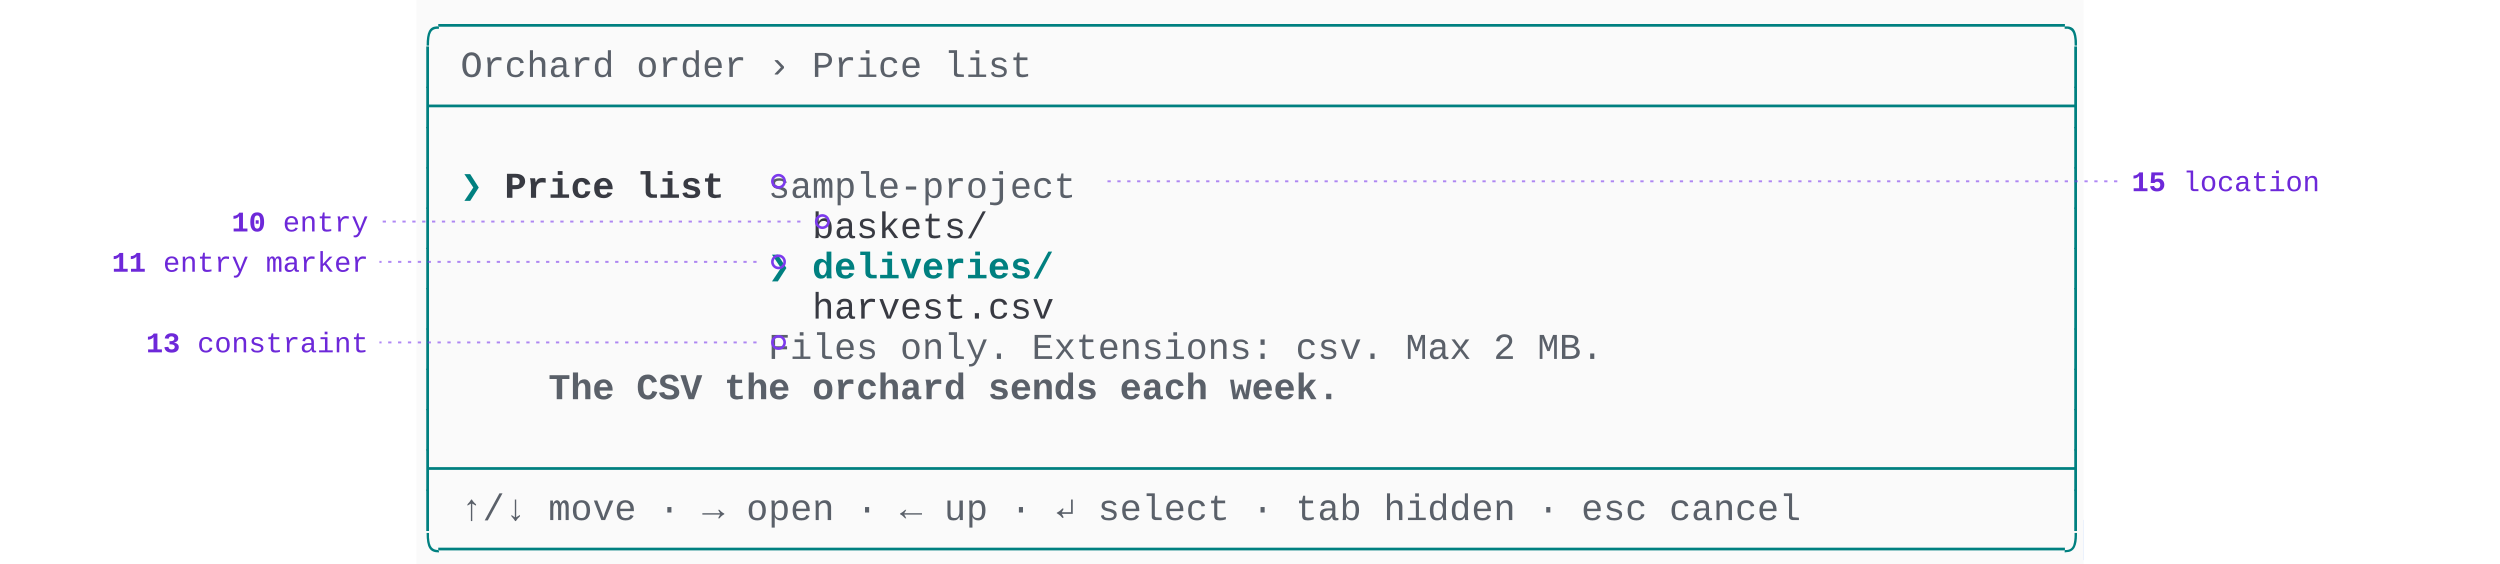
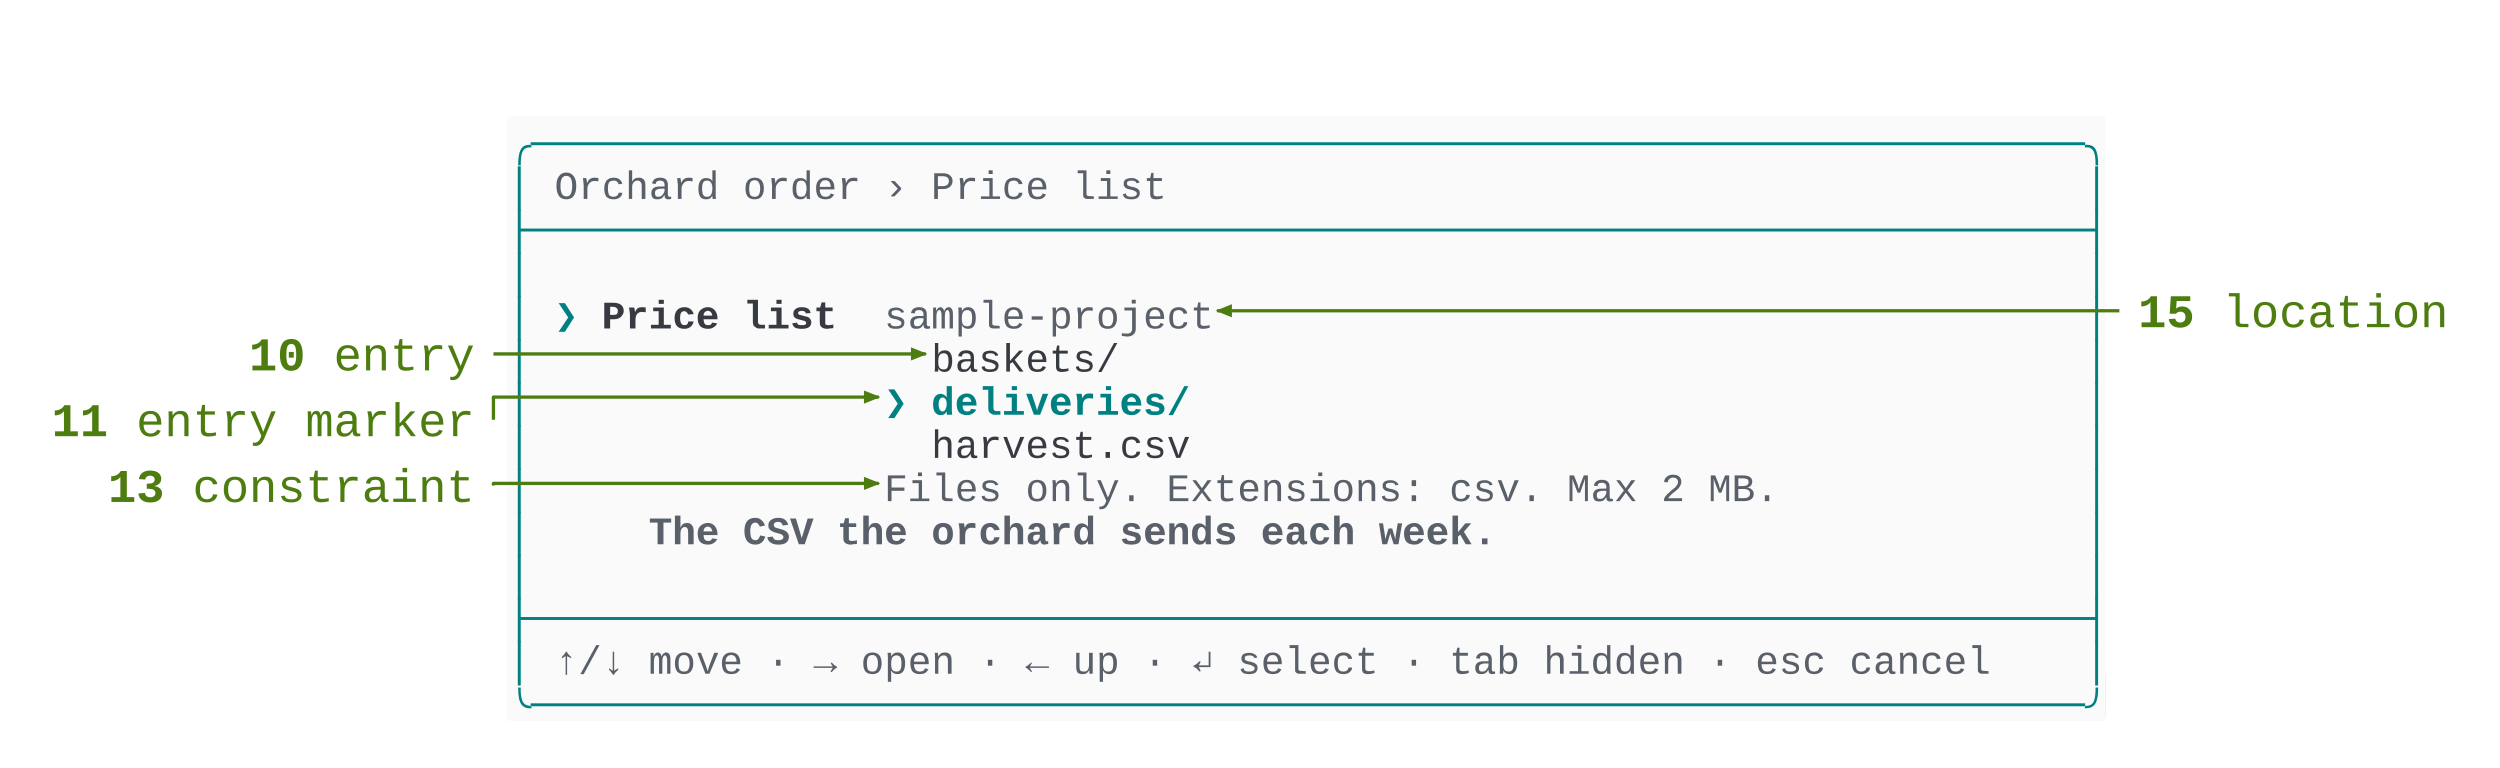
- <svg xmlns="http://www.w3.org/2000/svg" xmlns:xlink="http://www.w3.org/1999/xlink" width="1140.00" height="257.18">
-   <g transform="translate(190.00,0)">
-     <svg width="760" height="257.18">
-       <rect width="760" height="257.18" rx="0" ry="0" class="a" />
-       <svg height="257.18" viewBox="0 0 76 25.718" width="760">
+ <svg xmlns="http://www.w3.org/2000/svg" xmlns:xlink="http://www.w3.org/1999/xlink" width="1064.00" height="326.78">
+   <defs>
+     <marker id="anatomy-arrow" viewBox="0 0 10 10" refX="9" refY="5" markerWidth="5" markerHeight="5" orient="auto-start-reverse">
+       <path d="M 0 1 L 10 5 L 0 9 z" fill="rgb(77,124,15)" />
+     </marker>
+   </defs>
+   <g transform="translate(216.00,49.60)">
+     <svg width="680" height="257.18">
+       <rect width="680" height="257.18" rx="0" ry="0" class="a" />
+       <svg height="257.18" viewBox="0 0 68 25.718" width="680">
        <style>.a{fill:rgb(250,250,250)}.b{font-family:Consolas,"Courier New",Courier,"Liberation Mono",monospace}.c{fill:rgb(0,128,128);white-space:pre}.d{fill:transparent}.e{fill:rgb(82,139,255)}.f{fill:rgb(90,96,105);white-space:pre}.g{fill:rgb(0,128,128);font-weight:bold;white-space:pre}.h{fill:rgb(56,58,66);font-weight:bold;white-space:pre}.i{fill:rgb(56,58,66);white-space:pre}.j{fill:rgb(90,96,105);font-weight:bold;white-space:pre}</style>
        <g font-family="Consolas, &quot;Courier New&quot;, Courier, &quot;Liberation Mono&quot;, monospace" font-size="1.67" class="b">
          <defs>
            <symbol id="1">
-               <text x="0" y="1.67" class="c" textLength="76.152" lengthAdjust="spacingAndGlyphs">├──────────────────────────────────────────────────────────────────────────┤</text>
+               <text x="0" y="1.67" class="c" textLength="68.136" lengthAdjust="spacingAndGlyphs">├──────────────────────────────────────────────────────────────────┤</text>
            </symbol>
            <symbol id="2">
              <text x="0" y="1.67" class="c" textLength="1.002" lengthAdjust="spacingAndGlyphs">│</text>
-               <text x="75.15" y="1.67" class="c" textLength="1.002" lengthAdjust="spacingAndGlyphs">│</text>
+               <text x="67.134" y="1.67" class="c" textLength="1.002" lengthAdjust="spacingAndGlyphs">│</text>
            </symbol>
            <symbol id="a">
-               <rect height="14" width="76" x="0" y="0" class="d" />
+               <rect height="14" width="68" x="0" y="0" class="d" />
            </symbol>
            <symbol id="b">
              <rect height="1.837" width="1.102" class="e" />
            </symbol>
          </defs>
-           <rect height="25.718" width="76" class="a" />
-           <svg x="0" y="0" width="76">
+           <rect height="25.718" width="68" class="a" />
+           <svg x="0" y="0" width="68">
            <svg x="0">
              <use xlink:href="#a" />
-               <use xlink:href="#b" x="75.996" y="23.706" />
-               <text x="0" y="1.67" class="c" textLength="76.152" lengthAdjust="spacingAndGlyphs">╭──────────────────────────────────────────────────────────────────────────╮</text>
+               <use xlink:href="#b" x="67.996" y="23.706" />
+               <text x="0" y="1.67" class="c" textLength="68.136" lengthAdjust="spacingAndGlyphs">╭──────────────────────────────────────────────────────────────────╮</text>
              <text x="0" y="3.507" class="c" textLength="1.002" lengthAdjust="spacingAndGlyphs">│</text>
              <text x="2.004" y="3.507" class="f" textLength="7.014" lengthAdjust="spacingAndGlyphs">Orchard</text>
              <text x="10.02" y="3.507" class="f" textLength="5.01" lengthAdjust="spacingAndGlyphs">order</text>
              <text x="16.032" y="3.507" class="f" textLength="1.002" lengthAdjust="spacingAndGlyphs">›</text>
              <text x="18.036" y="3.507" class="f" textLength="5.01" lengthAdjust="spacingAndGlyphs">Price</text>
              <text x="24.048" y="3.507" class="f" textLength="4.008" lengthAdjust="spacingAndGlyphs">list</text>
-               <text x="75.15" y="3.507" class="c" textLength="1.002" lengthAdjust="spacingAndGlyphs">│</text>
+               <text x="67.134" y="3.507" class="c" textLength="1.002" lengthAdjust="spacingAndGlyphs">│</text>
              <use xlink:href="#1" y="3.674" />
              <use xlink:href="#2" y="5.511" />
              <text x="0" y="9.018" class="c" textLength="1.002" lengthAdjust="spacingAndGlyphs">│</text>
              <text x="2.004" y="9.018" class="g" textLength="1.002" lengthAdjust="spacingAndGlyphs">❯</text>
              <text x="4.008" y="9.018" class="h" textLength="5.01" lengthAdjust="spacingAndGlyphs">Price</text>
              <text x="10.02" y="9.018" class="h" textLength="4.008" lengthAdjust="spacingAndGlyphs">list</text>
              <text x="16.032" y="9.018" class="f" textLength="14.028" lengthAdjust="spacingAndGlyphs">sample-project</text>
-               <text x="75.15" y="9.018" class="c" textLength="1.002" lengthAdjust="spacingAndGlyphs">│</text>
+               <text x="67.134" y="9.018" class="c" textLength="1.002" lengthAdjust="spacingAndGlyphs">│</text>
              <text x="0" y="10.855" class="c" textLength="1.002" lengthAdjust="spacingAndGlyphs">│</text>
              <text x="18.036" y="10.855" class="i" textLength="8.016" lengthAdjust="spacingAndGlyphs">baskets/</text>
-               <text x="75.15" y="10.855" class="c" textLength="1.002" lengthAdjust="spacingAndGlyphs">│</text>
+               <text x="67.134" y="10.855" class="c" textLength="1.002" lengthAdjust="spacingAndGlyphs">│</text>
              <text x="0" y="12.692" class="c" textLength="1.002" lengthAdjust="spacingAndGlyphs">│</text>
              <text x="16.032" y="12.692" class="g" textLength="1.002" lengthAdjust="spacingAndGlyphs">❯</text>
              <text x="18.036" y="12.692" class="g" textLength="11.022" lengthAdjust="spacingAndGlyphs">deliveries/</text>
-               <text x="75.15" y="12.692" class="c" textLength="1.002" lengthAdjust="spacingAndGlyphs">│</text>
+               <text x="67.134" y="12.692" class="c" textLength="1.002" lengthAdjust="spacingAndGlyphs">│</text>
              <text x="0" y="14.529" class="c" textLength="1.002" lengthAdjust="spacingAndGlyphs">│</text>
              <text x="18.036" y="14.529" class="i" textLength="11.022" lengthAdjust="spacingAndGlyphs">harvest.csv</text>
-               <text x="75.15" y="14.529" class="c" textLength="1.002" lengthAdjust="spacingAndGlyphs">│</text>
+               <text x="67.134" y="14.529" class="c" textLength="1.002" lengthAdjust="spacingAndGlyphs">│</text>
              <text x="0" y="16.366" class="c" textLength="1.002" lengthAdjust="spacingAndGlyphs">│</text>
              <text x="16.032" y="16.366" class="f" textLength="5.01" lengthAdjust="spacingAndGlyphs">Files</text>
              <text x="22.044" y="16.366" class="f" textLength="5.01" lengthAdjust="spacingAndGlyphs">only.</text>
              <text x="28.056" y="16.366" class="f" textLength="11.022" lengthAdjust="spacingAndGlyphs">Extensions:</text>
              <text x="40.08" y="16.366" class="f" textLength="4.008" lengthAdjust="spacingAndGlyphs">csv.</text>
              <text x="45.09" y="16.366" class="f" textLength="3.006" lengthAdjust="spacingAndGlyphs">Max</text>
              <text x="49.098" y="16.366" class="f" textLength="1.002" lengthAdjust="spacingAndGlyphs">2</text>
              <text x="51.102" y="16.366" class="f" textLength="3.006" lengthAdjust="spacingAndGlyphs">MB.</text>
-               <text x="75.15" y="16.366" class="c" textLength="1.002" lengthAdjust="spacingAndGlyphs">│</text>
+               <text x="67.134" y="16.366" class="c" textLength="1.002" lengthAdjust="spacingAndGlyphs">│</text>
              <text x="0" y="18.203" class="c" textLength="1.002" lengthAdjust="spacingAndGlyphs">│</text>
              <text x="6.012" y="18.203" class="j" textLength="3.006" lengthAdjust="spacingAndGlyphs">The</text>
              <text x="10.02" y="18.203" class="j" textLength="3.006" lengthAdjust="spacingAndGlyphs">CSV</text>
              <text x="14.028" y="18.203" class="j" textLength="3.006" lengthAdjust="spacingAndGlyphs">the</text>
              <text x="18.036" y="18.203" class="j" textLength="7.014" lengthAdjust="spacingAndGlyphs">orchard</text>
              <text x="26.052" y="18.203" class="j" textLength="5.01" lengthAdjust="spacingAndGlyphs">sends</text>
              <text x="32.064" y="18.203" class="j" textLength="4.008" lengthAdjust="spacingAndGlyphs">each</text>
              <text x="37.074" y="18.203" class="j" textLength="5.01" lengthAdjust="spacingAndGlyphs">week.</text>
-               <text x="75.15" y="18.203" class="c" textLength="1.002" lengthAdjust="spacingAndGlyphs">│</text>
+               <text x="67.134" y="18.203" class="c" textLength="1.002" lengthAdjust="spacingAndGlyphs">│</text>
              <use xlink:href="#2" y="18.37" />
              <use xlink:href="#1" y="20.207" />
              <text x="0" y="23.714" class="c" textLength="1.002" lengthAdjust="spacingAndGlyphs">│</text>
              <text x="2.004" y="23.714" class="f" textLength="3.006" lengthAdjust="spacingAndGlyphs">↑/↓</text>
              <text x="6.012" y="23.714" class="f" textLength="4.008" lengthAdjust="spacingAndGlyphs">move</text>
              <text x="11.022" y="23.714" class="f" textLength="1.002" lengthAdjust="spacingAndGlyphs">·</text>
              <text x="13.026" y="23.714" class="f" textLength="1.002" lengthAdjust="spacingAndGlyphs">→</text>
              <text x="15.03" y="23.714" class="f" textLength="4.008" lengthAdjust="spacingAndGlyphs">open</text>
              <text x="20.04" y="23.714" class="f" textLength="1.002" lengthAdjust="spacingAndGlyphs">·</text>
              <text x="22.044" y="23.714" class="f" textLength="1.002" lengthAdjust="spacingAndGlyphs">←</text>
              <text x="24.048" y="23.714" class="f" textLength="2.004" lengthAdjust="spacingAndGlyphs">up</text>
              <text x="27.054" y="23.714" class="f" textLength="1.002" lengthAdjust="spacingAndGlyphs">·</text>
              <text x="29.058" y="23.714" class="f" textLength="1.002" lengthAdjust="spacingAndGlyphs">↵</text>
              <text x="31.062" y="23.714" class="f" textLength="6.012" lengthAdjust="spacingAndGlyphs">select</text>
              <text x="38.076" y="23.714" class="f" textLength="1.002" lengthAdjust="spacingAndGlyphs">·</text>
              <text x="40.08" y="23.714" class="f" textLength="3.006" lengthAdjust="spacingAndGlyphs">tab</text>
              <text x="44.088" y="23.714" class="f" textLength="6.012" lengthAdjust="spacingAndGlyphs">hidden</text>
              <text x="51.102" y="23.714" class="f" textLength="1.002" lengthAdjust="spacingAndGlyphs">·</text>
              <text x="53.106" y="23.714" class="f" textLength="3.006" lengthAdjust="spacingAndGlyphs">esc</text>
              <text x="57.114" y="23.714" class="f" textLength="6.012" lengthAdjust="spacingAndGlyphs">cancel</text>
-               <text x="75.15" y="23.714" class="c" textLength="1.002" lengthAdjust="spacingAndGlyphs">│</text>
-               <text x="0" y="25.551" class="c" textLength="76.152" lengthAdjust="spacingAndGlyphs">╰──────────────────────────────────────────────────────────────────────────╯</text>
+               <text x="67.134" y="23.714" class="c" textLength="1.002" lengthAdjust="spacingAndGlyphs">│</text>
+               <text x="0" y="25.551" class="c" textLength="68.136" lengthAdjust="spacingAndGlyphs">╰──────────────────────────────────────────────────────────────────╯</text>
            </svg>
          </svg>
        </g>
      </svg>
    </svg>
  </g>
  <g>
-     <circle cx="355.00" cy="82.67" r="2.8" fill="none" stroke="rgb(124,58,237)" stroke-width="1.2" />
-     <path d="M 505.00 82.67 L 958.00 82.67 L 967.00 82.67" fill="none" stroke="rgb(124,58,237)" stroke-width="0.9" stroke-linejoin="round" stroke-opacity="0.6" stroke-dasharray="1.5 3" />
-     <text x="972.00" y="87.17" text-anchor="start" fill="rgb(109,40,217)" font-family="Consolas, &quot;Courier New&quot;, Courier, monospace" font-size="13">
-       <tspan font-weight="bold">15</tspan> location</text>
-     <circle cx="375.00" cy="101.04" r="2.8" fill="none" stroke="rgb(124,58,237)" stroke-width="1.2" />
-     <path d="M 365.00 101.04 L 182.00 101.04 L 173.00 101.04" fill="none" stroke="rgb(124,58,237)" stroke-width="0.9" stroke-linejoin="round" stroke-opacity="0.6" stroke-dasharray="1.5 3" />
-     <text x="168.00" y="105.54" text-anchor="end" fill="rgb(109,40,217)" font-family="Consolas, &quot;Courier New&quot;, Courier, monospace" font-size="13">
-       <tspan font-weight="bold">10</tspan> entry</text>
-     <circle cx="355.00" cy="119.41" r="2.8" fill="none" stroke="rgb(124,58,237)" stroke-width="1.2" />
-     <path d="M 345.00 119.41 L 182.00 119.41 L 173.00 119.41" fill="none" stroke="rgb(124,58,237)" stroke-width="0.9" stroke-linejoin="round" stroke-opacity="0.6" stroke-dasharray="1.5 3" />
-     <text x="168.00" y="123.91" text-anchor="end" fill="rgb(109,40,217)" font-family="Consolas, &quot;Courier New&quot;, Courier, monospace" font-size="13">
-       <tspan font-weight="bold">11</tspan> entry marker</text>
-     <circle cx="355.00" cy="156.15" r="2.8" fill="none" stroke="rgb(124,58,237)" stroke-width="1.2" />
-     <path d="M 345.00 156.15 L 182.00 156.15 L 173.00 156.15" fill="none" stroke="rgb(124,58,237)" stroke-width="0.9" stroke-linejoin="round" stroke-opacity="0.6" stroke-dasharray="1.5 3" />
-     <text x="168.00" y="160.65" text-anchor="end" fill="rgb(109,40,217)" font-family="Consolas, &quot;Courier New&quot;, Courier, monospace" font-size="13">
-       <tspan font-weight="bold">13</tspan> constraint</text>
+     <path d="M 902.00 132.26 L 902.00 132.26 L 518.00 132.26" fill="none" stroke="rgb(77,124,15)" stroke-width="1.4" stroke-linejoin="round" marker-end="url(#anatomy-arrow)" />
+     <text x="910.00" y="139.26" text-anchor="start" fill="rgb(77,124,15)" font-family="Consolas, &quot;Courier New&quot;, Courier, monospace" font-size="20.0">
+       <tspan font-weight="bold">15</tspan>  location</text>
+     <path d="M 210.00 150.63 L 210.00 150.63 L 394.00 150.63" fill="none" stroke="rgb(77,124,15)" stroke-width="1.4" stroke-linejoin="round" marker-end="url(#anatomy-arrow)" />
+     <text x="202.00" y="157.63" text-anchor="end" fill="rgb(77,124,15)" font-family="Consolas, &quot;Courier New&quot;, Courier, monospace" font-size="20.0">
+       <tspan font-weight="bold">10</tspan>  entry</text>
+     <path d="M 210.00 178.63 L 210.00 169.00 L 374.00 169.00" fill="none" stroke="rgb(77,124,15)" stroke-width="1.4" stroke-linejoin="round" marker-end="url(#anatomy-arrow)" />
+     <text x="202.00" y="185.63" text-anchor="end" fill="rgb(77,124,15)" font-family="Consolas, &quot;Courier New&quot;, Courier, monospace" font-size="20.0">
+       <tspan font-weight="bold">11</tspan>  entry marker</text>
+     <path d="M 210.00 206.63 L 210.00 205.74 L 374.00 205.74" fill="none" stroke="rgb(77,124,15)" stroke-width="1.4" stroke-linejoin="round" marker-end="url(#anatomy-arrow)" />
+     <text x="202.00" y="213.63" text-anchor="end" fill="rgb(77,124,15)" font-family="Consolas, &quot;Courier New&quot;, Courier, monospace" font-size="20.0">
+       <tspan font-weight="bold">13</tspan>  constraint</text>
  </g>
</svg>
